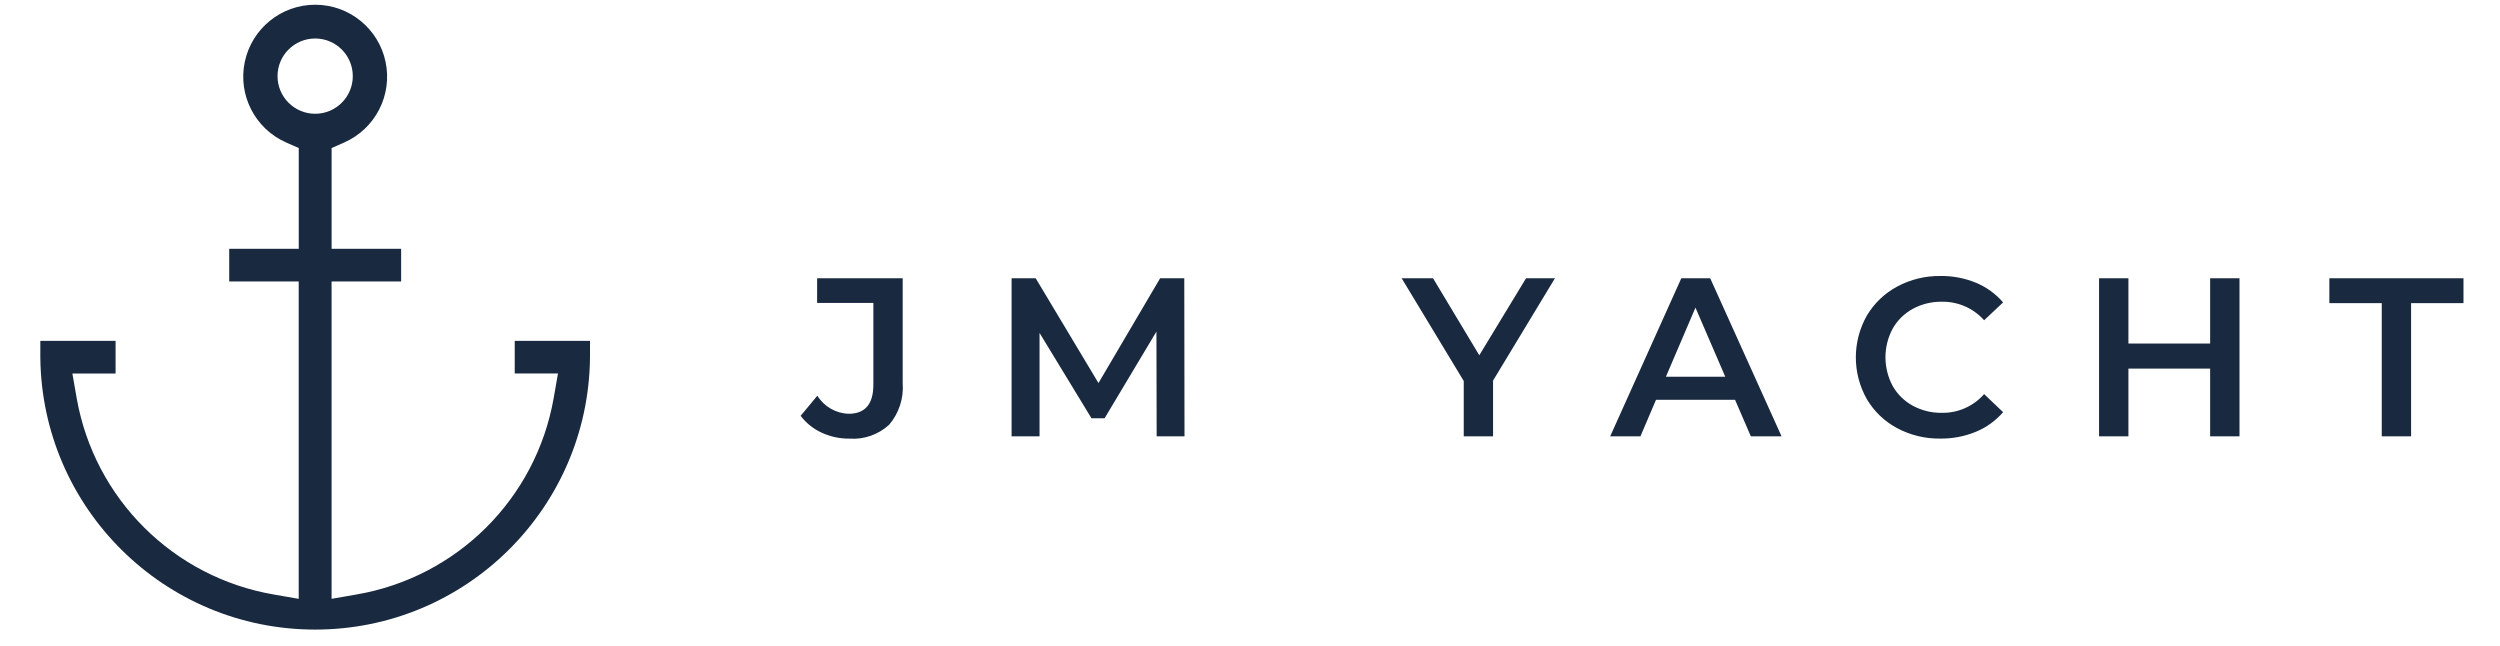
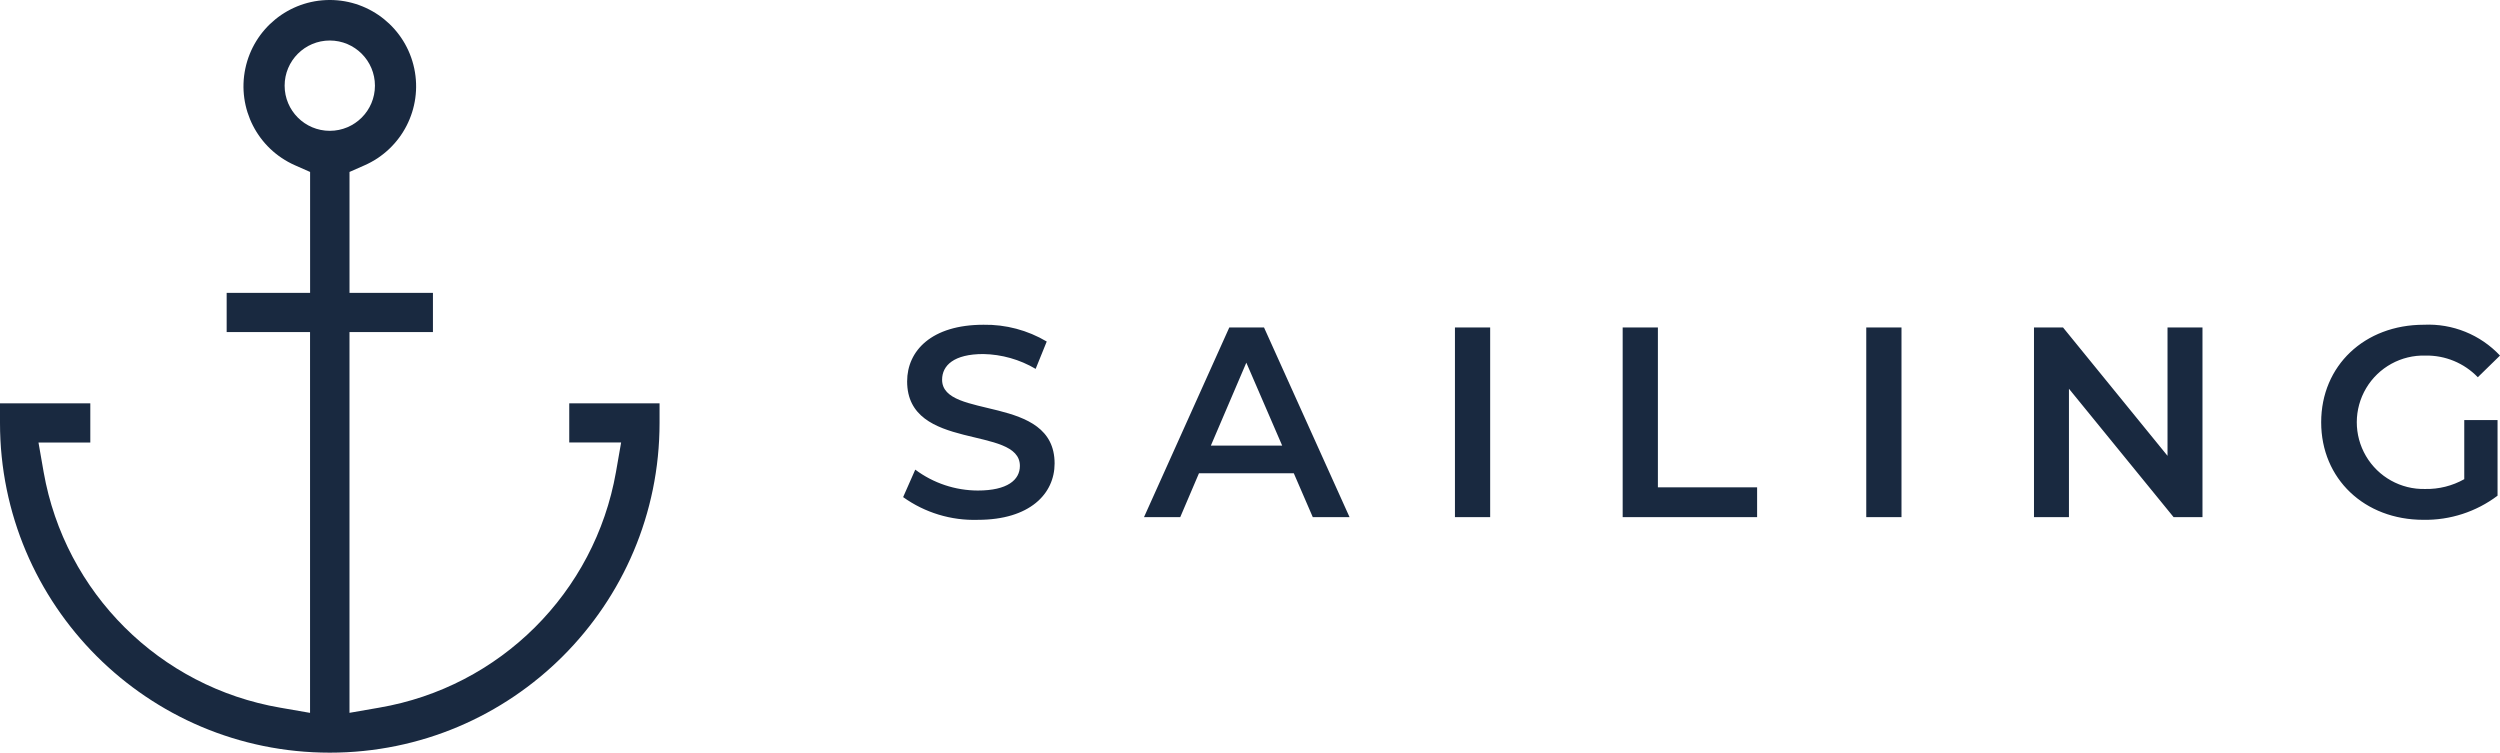
- <svg xmlns="http://www.w3.org/2000/svg" viewBox="0 0 226 60" width="186" height="48">
-   <defs>
-     <style>
-       .cls-1 {
-         fill: #192940;
-         stroke: rgba(0,0,0,0);
-       }
-     </style>
-   </defs>
-   <path id="Union_1" data-name="Union 1" class="cls-1" d="M0,32.715V31.2H7v3.038H2.982l.4,2.293A22.484,22.484,0,0,0,21.73,54.793l2.3.4V25.679H17.567V22.64h6.467V13.267l-1.172-.516a6.69,6.69,0,1,1,5.4,0l-1.172.516V22.64h6.466v3.038H27.087V55.19l2.3-.4A22.481,22.481,0,0,0,47.741,36.528l.4-2.293H44.12V31.2h7v1.518A25.561,25.561,0,0,1,0,32.715ZM22.06,6.58a3.5,3.5,0,1,0,3.5-3.5A3.5,3.5,0,0,0,22.06,6.58ZM172.675,39.313a7.2,7.2,0,0,1-2.813-2.7,7.883,7.883,0,0,1,.01-7.77,7.283,7.283,0,0,1,2.825-2.7,8.28,8.28,0,0,1,4.021-.976,8.4,8.4,0,0,1,3.3.63,6.729,6.729,0,0,1,2.52,1.827l-1.764,1.66a5.142,5.142,0,0,0-3.927-1.723,5.507,5.507,0,0,0-2.709.662,4.767,4.767,0,0,0-1.869,1.838,5.633,5.633,0,0,0,0,5.334,4.765,4.765,0,0,0,1.869,1.837,5.507,5.507,0,0,0,2.709.661,5.115,5.115,0,0,0,3.927-1.742l1.764,1.679A6.7,6.7,0,0,1,180,39.659a8.459,8.459,0,0,1-3.307.63A8.274,8.274,0,0,1,172.675,39.313Zm-100.022.42a5.085,5.085,0,0,1-1.943-1.564L72.264,36.3a3.543,3.543,0,0,0,2.919,1.68q2.29,0,2.29-2.709v-7.6H72.243V25.38H80.2v9.743A5.343,5.343,0,0,1,78.942,39a4.935,4.935,0,0,1-3.7,1.292A6.032,6.032,0,0,1,72.653,39.733Zm145.1.347V27.689H212.88V25.38h12.474v2.309h-4.872V40.08Zm-15.96,0v-6.3h-7.6v6.3h-2.73V25.38h2.73v6.069h7.6V25.38h2.73v14.7Zm-42.714,0-1.47-3.4h-7.35l-1.449,3.4h-2.814l6.615-14.7H155.3l6.636,14.7Zm-7.9-5.544H156.7l-2.772-6.426Zm-18.8,5.544V34.934l-5.774-9.554h2.919l4.3,7.16,4.347-7.16h2.688l-5.754,9.513V40.08Zm-28.56,0-.021-9.744L98.976,38.4H97.758l-4.83-7.938V40.08h-2.6V25.38H92.57l5.838,9.743,5.733-9.743h2.247l.021,14.7Z" transform="translate(0.5 0.5)" />
+ <svg xmlns="http://www.w3.org/2000/svg" width="193.77" height="58.337" viewBox="0 0 193.77 58.337">
+   <path d="M0,32.776H0V31.26H7V34.3H2.983l.4,2.293A22.484,22.484,0,0,0,21.731,54.853l2.3.4V25.739H17.568V22.7h6.467V13.327l-1.173-.517a6.69,6.69,0,1,1,5.4,0l-1.172.517V22.7h6.466v3.038H27.088V55.25l2.3-.4A22.48,22.48,0,0,0,47.742,36.588l.4-2.292H44.121V31.26h7v1.518A25.56,25.56,0,0,1,0,32.776ZM22.061,6.64a3.5,3.5,0,1,0,3.5-3.5A3.5,3.5,0,0,0,22.061,6.64ZM179.91,32.73c0-4.39,3.36-7.56,7.96-7.56a7.608,7.608,0,0,1,5.9,2.389l-1.72,1.68A5.484,5.484,0,0,0,188,27.56a5.172,5.172,0,1,0-.03,10.34A5.934,5.934,0,0,0,191,37.14V32.56h2.58v5.86a9.281,9.281,0,0,1-5.75,1.87C183.27,40.29,179.91,37.12,179.91,32.73ZM70,38.53l.94-2.13a8.131,8.131,0,0,0,4.85,1.62c2.29,0,3.26-.82,3.26-1.91,0-3.17-8.74-1.09-8.74-6.55,0-2.37,1.89-4.389,5.92-4.389a9.3,9.3,0,0,1,4.9,1.3l-.859,2.12a8.278,8.278,0,0,0-4.06-1.15c-2.27,0-3.191.88-3.191,1.99,0,3.13,8.72,1.09,8.72,6.49,0,2.35-1.92,4.37-5.95,4.37A9.43,9.43,0,0,1,70,38.53Zm98.47,1.55-8.11-9.949V40.08h-2.71V25.38h2.25l8.1,9.95V25.38h2.71v14.7Zm-23.82,0V25.38h2.731v14.7Zm-18.88,0V25.38H128.5V37.77h7.69V40.08Zm-13,0V25.38h2.73v14.7Zm-11.02,0-1.471-3.4H92.93l-1.451,3.4H88.67l6.611-14.7h2.69l6.629,14.7Zm-7.9-5.54h5.53L96.6,28.11Z" fill="#192940" />
</svg>
